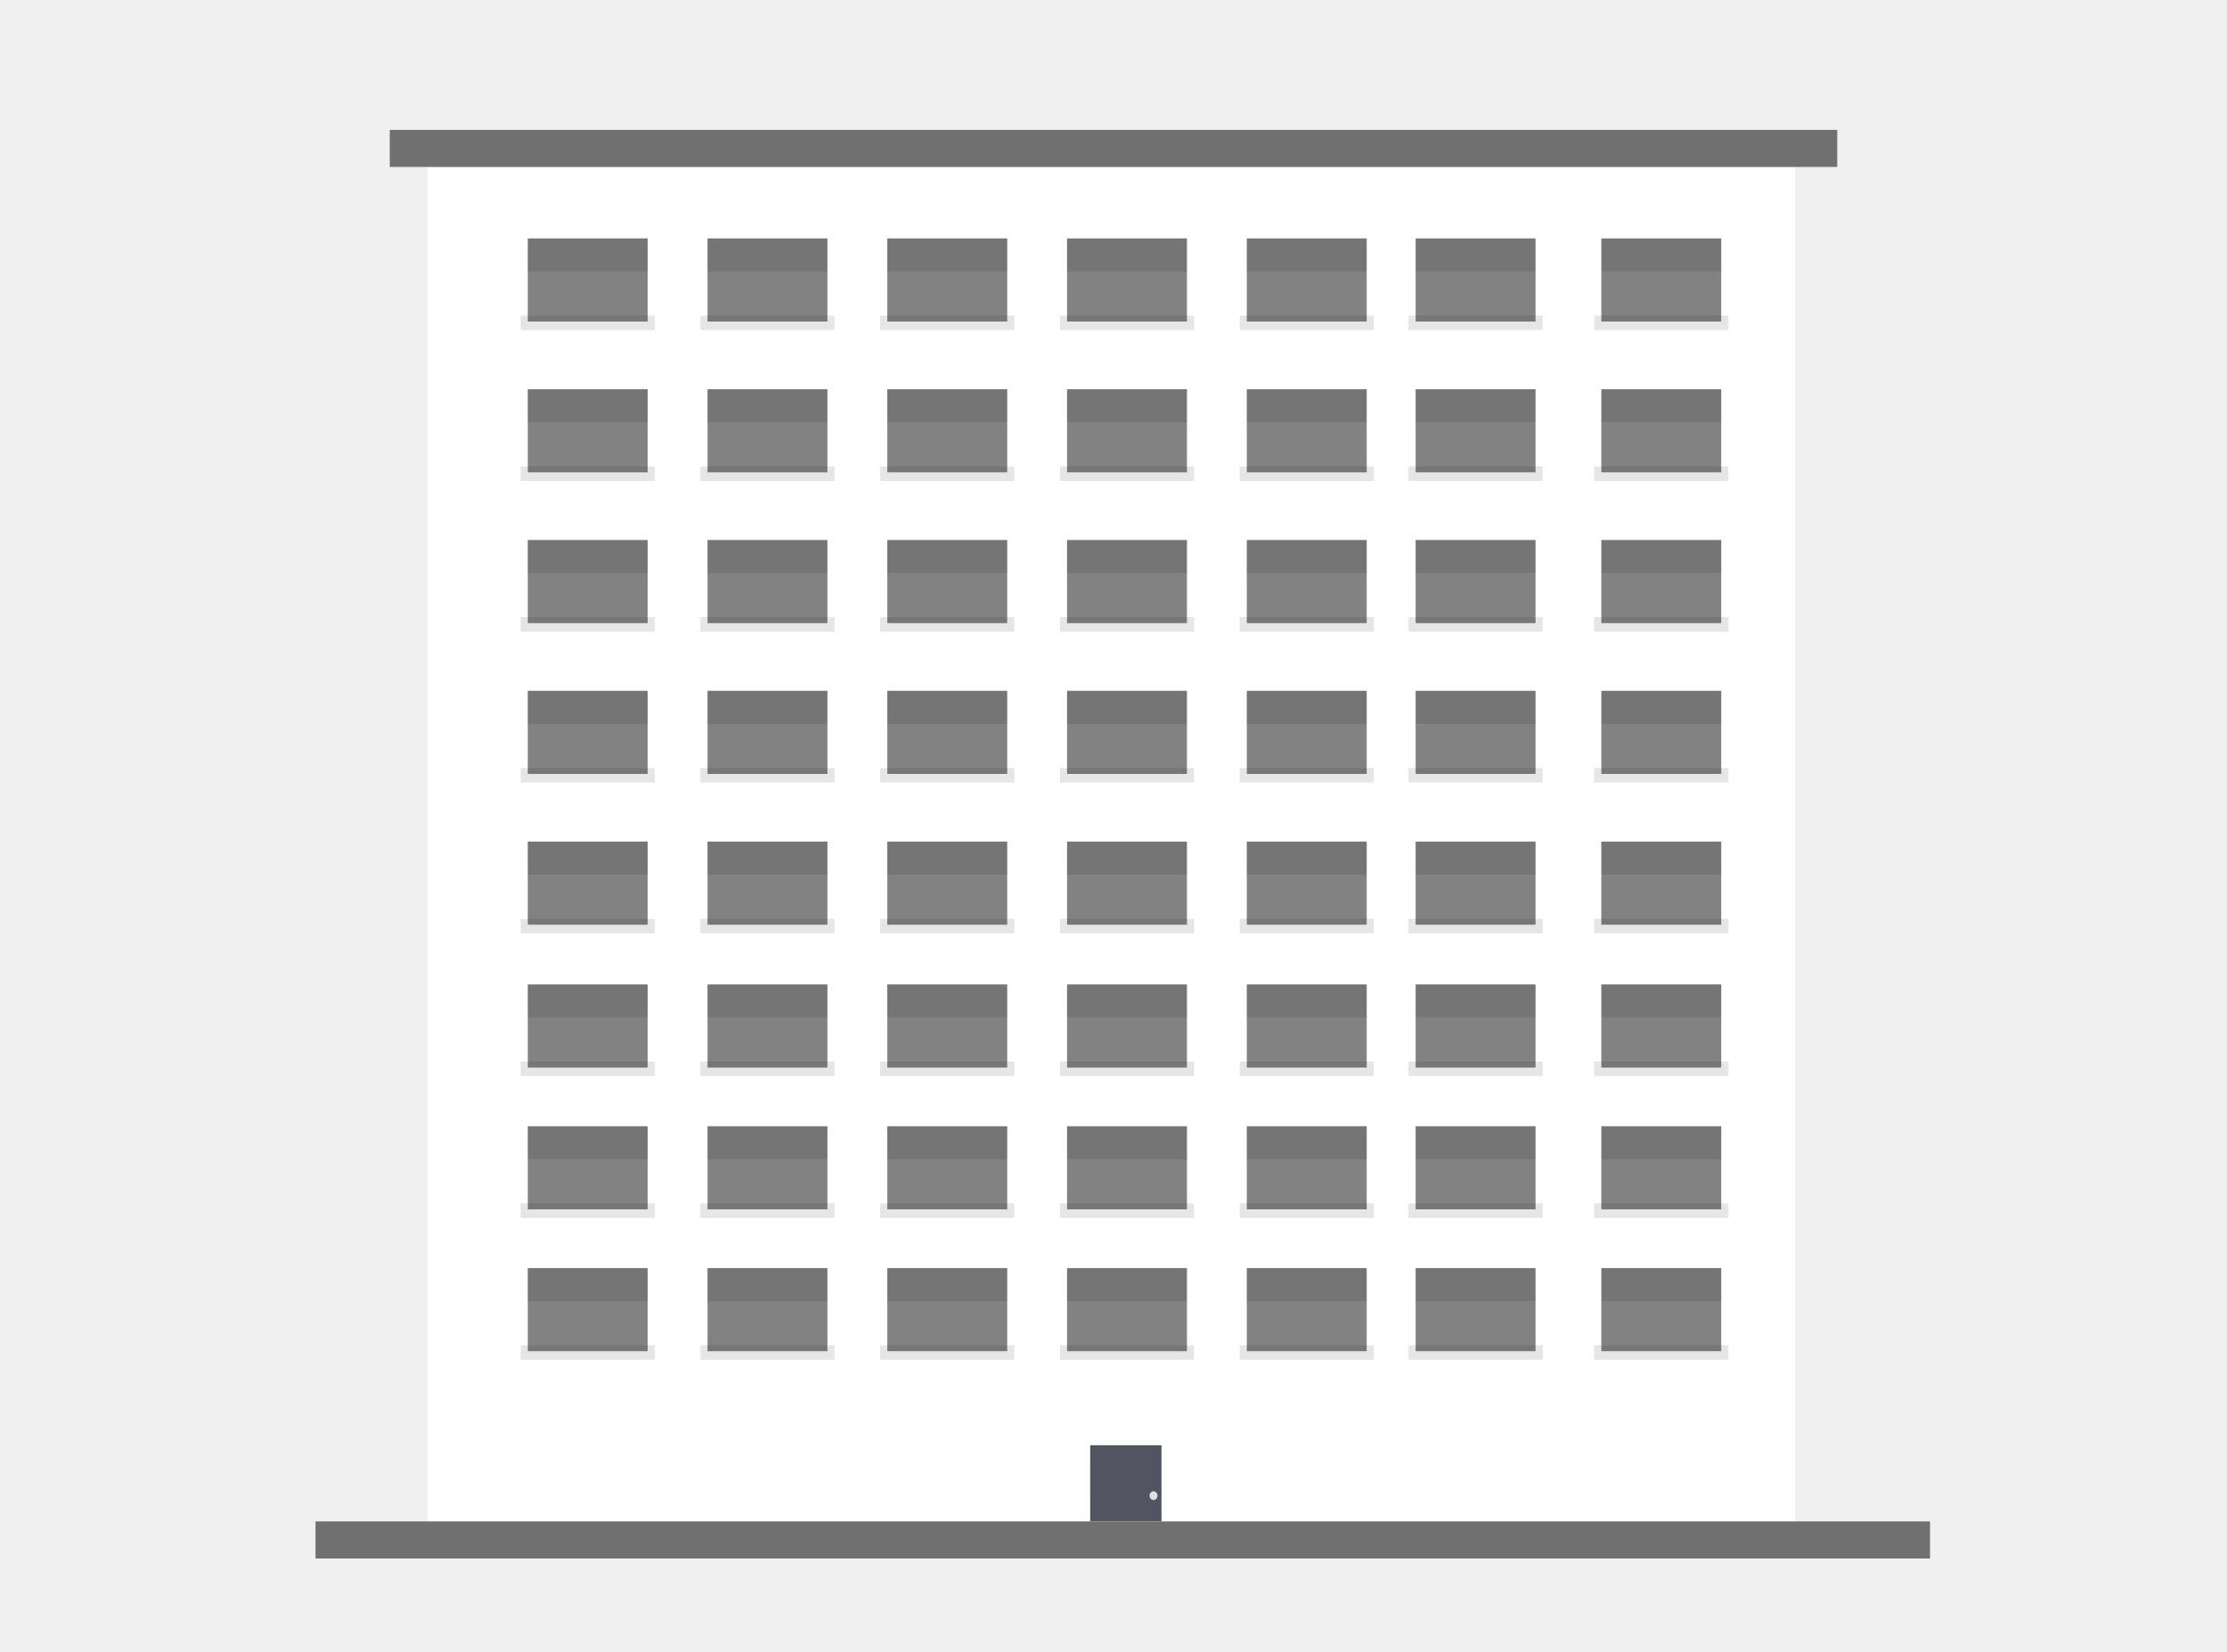
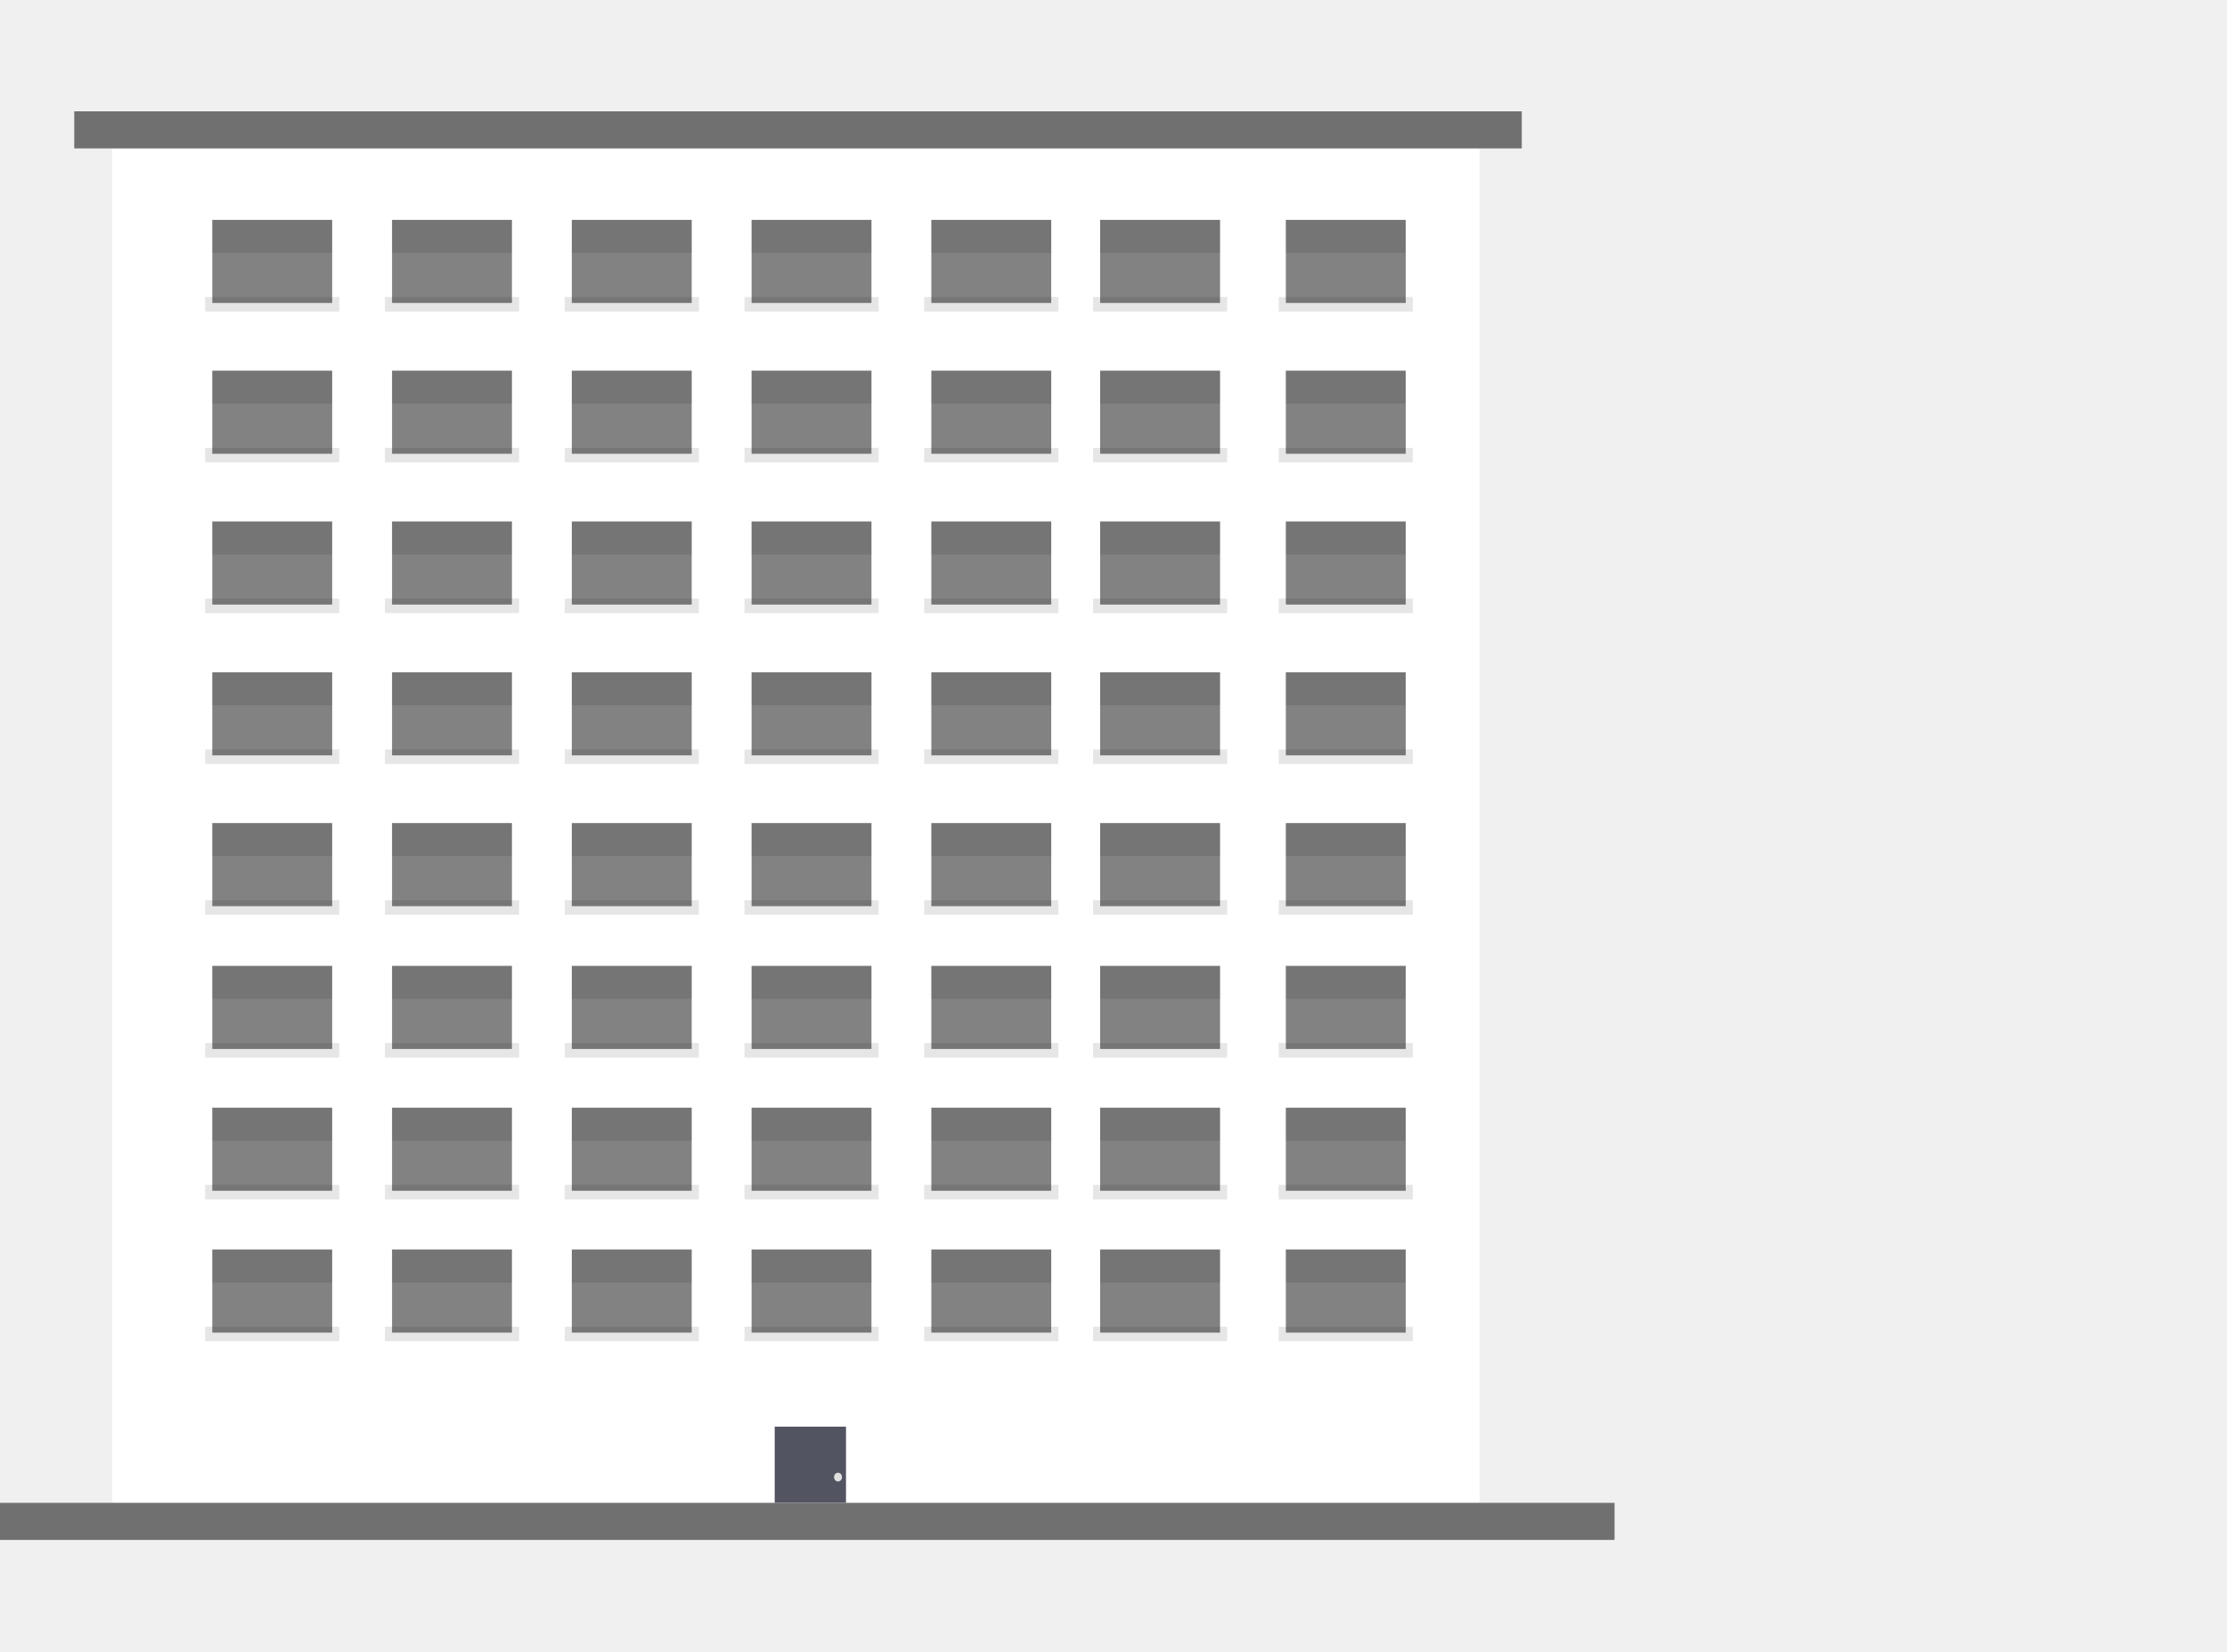
<svg xmlns="http://www.w3.org/2000/svg" width="120" height="89" viewBox="0 0 120 89">
  <defs>
    <clipPath id="clip-building-9">
      <rect width="120" height="89" />
    </clipPath>
  </defs>
  <g id="building-9" clip-path="url(#clip-building-9)">
-     <g id="Group_906" data-name="Group 906" transform="translate(21.226 6.568)">
+     <g id="Group_906" data-name="Group 906" transform="translate(4.226 5.568)">
      <g id="Group_900" data-name="Group 900">
        <g id="Group_899" data-name="Group 899">
          <g id="Group_871" data-name="Group 871">
            <g id="Group_870" data-name="Group 870" transform="translate(1.819 0.956)">
              <g id="Group_869" data-name="Group 869">
                <rect id="Rectangle_501" data-name="Rectangle 501" width="73.681" height="75.822" fill="#fff" />
                <g id="Group_830" data-name="Group 830" transform="translate(5.01 5.327)">
                  <rect id="Rectangle_332" data-name="Rectangle 332" width="7.228" height="0.782" transform="translate(0 4.159)" opacity="0.1" />
                  <rect id="Rectangle_333" data-name="Rectangle 333" width="6.46" height="4.479" transform="translate(0.384 0)" fill="#060606" opacity="0.5" />
                  <g id="Group_536" data-name="Group 536" transform="translate(0.384 0)" opacity="0.1">
                    <rect id="Rectangle_335" data-name="Rectangle 335" width="6.46" height="1.777" />
                  </g>
                </g>
                <g id="Group_835" data-name="Group 835" transform="translate(14.696 5.327)">
                  <rect id="Rectangle_332-2" data-name="Rectangle 332" width="7.228" height="0.782" transform="translate(0 4.159)" opacity="0.1" />
                  <rect id="Rectangle_333-2" data-name="Rectangle 333" width="6.46" height="4.479" transform="translate(0.384 0)" fill="#060606" opacity="0.5" />
                  <g id="Group_536-2" data-name="Group 536" transform="translate(0.384 0)" opacity="0.1">
                    <rect id="Rectangle_335-2" data-name="Rectangle 335" width="6.46" height="1.777" />
                  </g>
                </g>
                <g id="Group_844" data-name="Group 844" transform="translate(24.383 5.327)">
                  <rect id="Rectangle_332-3" data-name="Rectangle 332" width="7.228" height="0.782" transform="translate(0 4.159)" opacity="0.1" />
                  <rect id="Rectangle_333-3" data-name="Rectangle 333" width="6.46" height="4.479" transform="translate(0.384 0)" fill="#060606" opacity="0.5" />
                  <g id="Group_536-3" data-name="Group 536" transform="translate(0.384 0)" opacity="0.1">
                    <rect id="Rectangle_335-3" data-name="Rectangle 335" width="6.46" height="1.777" />
                  </g>
                </g>
                <g id="Group_852" data-name="Group 852" transform="translate(34.069 5.327)">
                  <rect id="Rectangle_332-4" data-name="Rectangle 332" width="7.228" height="0.782" transform="translate(0 4.159)" opacity="0.1" />
                  <rect id="Rectangle_333-4" data-name="Rectangle 333" width="6.46" height="4.479" transform="translate(0.384 0)" fill="#060606" opacity="0.5" />
                  <g id="Group_536-4" data-name="Group 536" transform="translate(0.384 0)" opacity="0.1">
                    <rect id="Rectangle_335-4" data-name="Rectangle 335" width="6.46" height="1.777" />
                  </g>
                </g>
                <g id="Group_865" data-name="Group 865" transform="translate(43.755 5.327)">
                  <rect id="Rectangle_332-5" data-name="Rectangle 332" width="7.228" height="0.782" transform="translate(0 4.159)" opacity="0.1" />
                  <rect id="Rectangle_333-5" data-name="Rectangle 333" width="6.46" height="4.479" transform="translate(0.384 0)" fill="#060606" opacity="0.5" />
                  <g id="Group_536-5" data-name="Group 536" transform="translate(0.384 0)" opacity="0.1">
                    <rect id="Rectangle_335-5" data-name="Rectangle 335" width="6.46" height="1.777" />
                  </g>
                </g>
                <g id="Group_873" data-name="Group 873" transform="translate(52.852 5.327)">
                  <rect id="Rectangle_332-6" data-name="Rectangle 332" width="7.228" height="0.782" transform="translate(0 4.159)" opacity="0.1" />
                  <rect id="Rectangle_333-6" data-name="Rectangle 333" width="6.46" height="4.479" transform="translate(0.384 0)" fill="#060606" opacity="0.5" />
                  <g id="Group_536-6" data-name="Group 536" transform="translate(0.384 0)" opacity="0.1">
                    <rect id="Rectangle_335-6" data-name="Rectangle 335" width="6.46" height="1.777" />
                  </g>
                </g>
                <g id="Group_897" data-name="Group 897" transform="translate(62.858 5.327)">
                  <rect id="Rectangle_332-7" data-name="Rectangle 332" width="7.228" height="0.782" transform="translate(0 4.159)" opacity="0.1" />
                  <rect id="Rectangle_333-7" data-name="Rectangle 333" width="6.46" height="4.479" transform="translate(0.384 0)" fill="#060606" opacity="0.5" />
                  <g id="Group_536-7" data-name="Group 536" transform="translate(0.384 0)" opacity="0.1">
                    <rect id="Rectangle_335-7" data-name="Rectangle 335" width="6.46" height="1.777" />
                  </g>
                </g>
                <g id="Group_831" data-name="Group 831" transform="translate(5.01 13.455)">
                  <rect id="Rectangle_332-8" data-name="Rectangle 332" width="7.228" height="0.782" transform="translate(0 4.159)" opacity="0.1" />
                  <rect id="Rectangle_333-8" data-name="Rectangle 333" width="6.46" height="4.479" transform="translate(0.384 0)" fill="#060606" opacity="0.5" />
                  <g id="Group_536-8" data-name="Group 536" transform="translate(0.384 0)" opacity="0.1">
                    <rect id="Rectangle_335-8" data-name="Rectangle 335" width="6.46" height="1.777" />
                  </g>
                </g>
                <g id="Group_836" data-name="Group 836" transform="translate(14.696 13.455)">
                  <rect id="Rectangle_332-9" data-name="Rectangle 332" width="7.228" height="0.782" transform="translate(0 4.159)" opacity="0.1" />
                  <rect id="Rectangle_333-9" data-name="Rectangle 333" width="6.46" height="4.479" transform="translate(0.384 0)" fill="#060606" opacity="0.5" />
                  <g id="Group_536-9" data-name="Group 536" transform="translate(0.384 0)" opacity="0.1">
                    <rect id="Rectangle_335-9" data-name="Rectangle 335" width="6.46" height="1.777" />
                  </g>
                </g>
                <g id="Group_842" data-name="Group 842" transform="translate(24.383 13.455)">
                  <rect id="Rectangle_332-10" data-name="Rectangle 332" width="7.228" height="0.782" transform="translate(0 4.159)" opacity="0.1" />
                  <rect id="Rectangle_333-10" data-name="Rectangle 333" width="6.46" height="4.479" transform="translate(0.384 0)" fill="#060606" opacity="0.5" />
                  <g id="Group_536-10" data-name="Group 536" transform="translate(0.384 0)" opacity="0.1">
                    <rect id="Rectangle_335-10" data-name="Rectangle 335" width="6.46" height="1.777" />
                  </g>
                </g>
                <g id="Group_851" data-name="Group 851" transform="translate(34.069 13.455)">
                  <rect id="Rectangle_332-11" data-name="Rectangle 332" width="7.228" height="0.782" transform="translate(0 4.159)" opacity="0.1" />
                  <rect id="Rectangle_333-11" data-name="Rectangle 333" width="6.46" height="4.479" transform="translate(0.384 0)" fill="#060606" opacity="0.5" />
                  <g id="Group_536-11" data-name="Group 536" transform="translate(0.384 0)" opacity="0.1">
                    <rect id="Rectangle_335-11" data-name="Rectangle 335" width="6.46" height="1.777" />
                  </g>
                </g>
                <g id="Group_866" data-name="Group 866" transform="translate(43.755 13.455)">
                  <rect id="Rectangle_332-12" data-name="Rectangle 332" width="7.228" height="0.782" transform="translate(0 4.159)" opacity="0.1" />
                  <rect id="Rectangle_333-12" data-name="Rectangle 333" width="6.46" height="4.479" transform="translate(0.384 0)" fill="#060606" opacity="0.5" />
                  <g id="Group_536-12" data-name="Group 536" transform="translate(0.384 0)" opacity="0.1">
                    <rect id="Rectangle_335-12" data-name="Rectangle 335" width="6.46" height="1.777" />
                  </g>
                </g>
                <g id="Group_874" data-name="Group 874" transform="translate(52.852 13.455)">
                  <rect id="Rectangle_332-13" data-name="Rectangle 332" width="7.228" height="0.782" transform="translate(0 4.159)" opacity="0.1" />
                  <rect id="Rectangle_333-13" data-name="Rectangle 333" width="6.46" height="4.479" transform="translate(0.384 0)" fill="#060606" opacity="0.5" />
                  <g id="Group_536-13" data-name="Group 536" transform="translate(0.384 0)" opacity="0.1">
                    <rect id="Rectangle_335-13" data-name="Rectangle 335" width="6.46" height="1.777" />
                  </g>
                </g>
                <g id="Group_898" data-name="Group 898" transform="translate(62.858 13.455)">
                  <rect id="Rectangle_332-14" data-name="Rectangle 332" width="7.228" height="0.782" transform="translate(0 4.159)" opacity="0.1" />
                  <rect id="Rectangle_333-14" data-name="Rectangle 333" width="6.46" height="4.479" transform="translate(0.384 0)" fill="#060606" opacity="0.5" />
                  <g id="Group_536-14" data-name="Group 536" transform="translate(0.384 0)" opacity="0.1">
                    <rect id="Rectangle_335-14" data-name="Rectangle 335" width="6.46" height="1.777" />
                  </g>
                </g>
                <g id="Group_832" data-name="Group 832" transform="translate(5.01 21.582)">
                  <rect id="Rectangle_332-15" data-name="Rectangle 332" width="7.228" height="0.782" transform="translate(0 4.159)" opacity="0.1" />
                  <rect id="Rectangle_333-15" data-name="Rectangle 333" width="6.46" height="4.479" transform="translate(0.384 0)" fill="#060606" opacity="0.5" />
                  <g id="Group_536-15" data-name="Group 536" transform="translate(0.384 0)" opacity="0.1">
                    <rect id="Rectangle_335-15" data-name="Rectangle 335" width="6.46" height="1.777" />
                  </g>
                </g>
                <g id="Group_837" data-name="Group 837" transform="translate(14.696 21.582)">
                  <rect id="Rectangle_332-16" data-name="Rectangle 332" width="7.228" height="0.782" transform="translate(0 4.159)" opacity="0.1" />
                  <rect id="Rectangle_333-16" data-name="Rectangle 333" width="6.46" height="4.479" transform="translate(0.384 0)" fill="#060606" opacity="0.5" />
                  <g id="Group_536-16" data-name="Group 536" transform="translate(0.384 0)" opacity="0.1">
                    <rect id="Rectangle_335-16" data-name="Rectangle 335" width="6.46" height="1.777" />
                  </g>
                </g>
                <g id="Group_843" data-name="Group 843" transform="translate(24.383 21.582)">
                  <rect id="Rectangle_332-17" data-name="Rectangle 332" width="7.228" height="0.782" transform="translate(0 4.159)" opacity="0.1" />
                  <rect id="Rectangle_333-17" data-name="Rectangle 333" width="6.46" height="4.479" transform="translate(0.384 0)" fill="#060606" opacity="0.5" />
                  <g id="Group_536-17" data-name="Group 536" transform="translate(0.384 0)" opacity="0.1">
                    <rect id="Rectangle_335-17" data-name="Rectangle 335" width="6.46" height="1.777" />
                  </g>
                </g>
                <g id="Group_849" data-name="Group 849" transform="translate(34.069 21.582)">
                  <rect id="Rectangle_332-18" data-name="Rectangle 332" width="7.228" height="0.782" transform="translate(0 4.159)" opacity="0.1" />
                  <rect id="Rectangle_333-18" data-name="Rectangle 333" width="6.46" height="4.479" transform="translate(0.384 0)" fill="#060606" opacity="0.5" />
                  <g id="Group_536-18" data-name="Group 536" transform="translate(0.384 0)" opacity="0.1">
                    <rect id="Rectangle_335-18" data-name="Rectangle 335" width="6.46" height="1.777" />
                  </g>
                </g>
                <g id="Group_863" data-name="Group 863" transform="translate(43.755 21.582)">
                  <rect id="Rectangle_332-19" data-name="Rectangle 332" width="7.228" height="0.782" transform="translate(0 4.159)" opacity="0.1" />
                  <rect id="Rectangle_333-19" data-name="Rectangle 333" width="6.46" height="4.479" transform="translate(0.384 0)" fill="#060606" opacity="0.5" />
                  <g id="Group_536-19" data-name="Group 536" transform="translate(0.384 0)" opacity="0.1">
                    <rect id="Rectangle_335-19" data-name="Rectangle 335" width="6.46" height="1.777" />
                  </g>
                </g>
                <g id="Group_875" data-name="Group 875" transform="translate(52.852 21.582)">
                  <rect id="Rectangle_332-20" data-name="Rectangle 332" width="7.228" height="0.782" transform="translate(0 4.159)" opacity="0.1" />
                  <rect id="Rectangle_333-20" data-name="Rectangle 333" width="6.46" height="4.479" transform="translate(0.384 0)" fill="#060606" opacity="0.5" />
                  <g id="Group_536-20" data-name="Group 536" transform="translate(0.384 0)" opacity="0.1">
                    <rect id="Rectangle_335-20" data-name="Rectangle 335" width="6.46" height="1.777" />
                  </g>
                </g>
                <g id="Group_896" data-name="Group 896" transform="translate(62.858 21.582)">
                  <rect id="Rectangle_332-21" data-name="Rectangle 332" width="7.228" height="0.782" transform="translate(0 4.159)" opacity="0.1" />
                  <rect id="Rectangle_333-21" data-name="Rectangle 333" width="6.46" height="4.479" transform="translate(0.384 0)" fill="#060606" opacity="0.5" />
                  <g id="Group_536-21" data-name="Group 536" transform="translate(0.384 0)" opacity="0.1">
                    <rect id="Rectangle_335-21" data-name="Rectangle 335" width="6.46" height="1.777" />
                  </g>
                </g>
                <g id="Group_833" data-name="Group 833" transform="translate(5.01 29.71)">
                  <rect id="Rectangle_332-22" data-name="Rectangle 332" width="7.228" height="0.782" transform="translate(0 4.159)" opacity="0.1" />
                  <rect id="Rectangle_333-22" data-name="Rectangle 333" width="6.46" height="4.479" transform="translate(0.384 0)" fill="#060606" opacity="0.5" />
                  <g id="Group_536-22" data-name="Group 536" transform="translate(0.384 0)" opacity="0.1">
                    <rect id="Rectangle_335-22" data-name="Rectangle 335" width="6.46" height="1.777" />
                  </g>
                </g>
                <g id="Group_859" data-name="Group 859" transform="translate(5.01 45.535)">
                  <rect id="Rectangle_332-23" data-name="Rectangle 332" width="7.228" height="0.782" transform="translate(0 4.159)" opacity="0.1" />
                  <rect id="Rectangle_333-23" data-name="Rectangle 333" width="6.46" height="4.479" transform="translate(0.384 0)" fill="#060606" opacity="0.5" />
                  <g id="Group_536-23" data-name="Group 536" transform="translate(0.384 0)" opacity="0.1">
                    <rect id="Rectangle_335-23" data-name="Rectangle 335" width="6.46" height="1.777" />
                  </g>
                </g>
                <g id="Group_879" data-name="Group 879" transform="translate(5.01 53.179)">
                  <rect id="Rectangle_332-24" data-name="Rectangle 332" width="7.228" height="0.782" transform="translate(0 4.159)" opacity="0.1" />
                  <rect id="Rectangle_333-24" data-name="Rectangle 333" width="6.46" height="4.479" transform="translate(0.384 0)" fill="#060606" opacity="0.5" />
                  <g id="Group_536-24" data-name="Group 536" transform="translate(0.384 0)" opacity="0.1">
                    <rect id="Rectangle_335-24" data-name="Rectangle 335" width="6.46" height="1.777" />
                  </g>
                </g>
                <g id="Group_885" data-name="Group 885" transform="translate(5.01 60.824)">
                  <rect id="Rectangle_332-25" data-name="Rectangle 332" width="7.228" height="0.782" transform="translate(0 4.159)" opacity="0.1" />
                  <rect id="Rectangle_333-25" data-name="Rectangle 333" width="6.46" height="4.479" transform="translate(0.384 0)" fill="#060606" opacity="0.5" />
                  <g id="Group_536-25" data-name="Group 536" transform="translate(0.384 0)" opacity="0.1">
                    <rect id="Rectangle_335-25" data-name="Rectangle 335" width="6.46" height="1.777" />
                  </g>
                </g>
                <g id="Group_838" data-name="Group 838" transform="translate(14.696 29.71)">
                  <rect id="Rectangle_332-26" data-name="Rectangle 332" width="7.228" height="0.782" transform="translate(0 4.159)" opacity="0.1" />
                  <rect id="Rectangle_333-26" data-name="Rectangle 333" width="6.46" height="4.479" transform="translate(0.384 0)" fill="#060606" opacity="0.5" />
                  <g id="Group_536-26" data-name="Group 536" transform="translate(0.384 0)" opacity="0.1">
                    <rect id="Rectangle_335-26" data-name="Rectangle 335" width="6.46" height="1.777" />
                  </g>
                </g>
                <g id="Group_856" data-name="Group 856" transform="translate(14.696 45.535)">
                  <rect id="Rectangle_332-27" data-name="Rectangle 332" width="7.228" height="0.782" transform="translate(0 4.159)" opacity="0.1" />
                  <rect id="Rectangle_333-27" data-name="Rectangle 333" width="6.46" height="4.479" transform="translate(0.384 0)" fill="#060606" opacity="0.5" />
                  <g id="Group_536-27" data-name="Group 536" transform="translate(0.384 0)" opacity="0.1">
                    <rect id="Rectangle_335-27" data-name="Rectangle 335" width="6.46" height="1.777" />
                  </g>
                </g>
                <g id="Group_880" data-name="Group 880" transform="translate(14.696 53.179)">
                  <rect id="Rectangle_332-28" data-name="Rectangle 332" width="7.228" height="0.782" transform="translate(0 4.159)" opacity="0.1" />
                  <rect id="Rectangle_333-28" data-name="Rectangle 333" width="6.46" height="4.479" transform="translate(0.384 0)" fill="#060606" opacity="0.5" />
                  <g id="Group_536-28" data-name="Group 536" transform="translate(0.384 0)" opacity="0.1">
                    <rect id="Rectangle_335-28" data-name="Rectangle 335" width="6.46" height="1.777" />
                  </g>
                </g>
                <g id="Group_886" data-name="Group 886" transform="translate(14.696 60.824)">
                  <rect id="Rectangle_332-29" data-name="Rectangle 332" width="7.228" height="0.782" transform="translate(0 4.159)" opacity="0.1" />
                  <rect id="Rectangle_333-29" data-name="Rectangle 333" width="6.46" height="4.479" transform="translate(0.384 0)" fill="#060606" opacity="0.5" />
                  <g id="Group_536-29" data-name="Group 536" transform="translate(0.384 0)" opacity="0.1">
                    <rect id="Rectangle_335-29" data-name="Rectangle 335" width="6.46" height="1.777" />
                  </g>
                </g>
                <g id="Group_841" data-name="Group 841" transform="translate(24.383 29.71)">
                  <rect id="Rectangle_332-30" data-name="Rectangle 332" width="7.228" height="0.782" transform="translate(0 4.159)" opacity="0.1" />
                  <rect id="Rectangle_333-30" data-name="Rectangle 333" width="6.46" height="4.479" transform="translate(0.384 0)" fill="#060606" opacity="0.5" />
                  <g id="Group_536-30" data-name="Group 536" transform="translate(0.384 0)" opacity="0.1">
                    <rect id="Rectangle_335-30" data-name="Rectangle 335" width="6.46" height="1.777" />
                  </g>
                </g>
                <g id="Group_857" data-name="Group 857" transform="translate(24.383 45.535)">
                  <rect id="Rectangle_332-31" data-name="Rectangle 332" width="7.228" height="0.782" transform="translate(0 4.159)" opacity="0.1" />
                  <rect id="Rectangle_333-31" data-name="Rectangle 333" width="6.46" height="4.479" transform="translate(0.384 0)" fill="#060606" opacity="0.5" />
                  <g id="Group_536-31" data-name="Group 536" transform="translate(0.384 0)" opacity="0.1">
                    <rect id="Rectangle_335-31" data-name="Rectangle 335" width="6.46" height="1.777" />
                  </g>
                </g>
                <g id="Group_881" data-name="Group 881" transform="translate(24.383 53.179)">
                  <rect id="Rectangle_332-32" data-name="Rectangle 332" width="7.228" height="0.782" transform="translate(0 4.159)" opacity="0.1" />
                  <rect id="Rectangle_333-32" data-name="Rectangle 333" width="6.46" height="4.479" transform="translate(0.384 0)" fill="#060606" opacity="0.5" />
                  <g id="Group_536-32" data-name="Group 536" transform="translate(0.384 0)" opacity="0.1">
                    <rect id="Rectangle_335-32" data-name="Rectangle 335" width="6.46" height="1.777" />
                  </g>
                </g>
                <g id="Group_887" data-name="Group 887" transform="translate(24.383 60.824)">
                  <rect id="Rectangle_332-33" data-name="Rectangle 332" width="7.228" height="0.782" transform="translate(0 4.159)" opacity="0.1" />
                  <rect id="Rectangle_333-33" data-name="Rectangle 333" width="6.46" height="4.479" transform="translate(0.384 0)" fill="#060606" opacity="0.5" />
                  <g id="Group_536-33" data-name="Group 536" transform="translate(0.384 0)" opacity="0.1">
                    <rect id="Rectangle_335-33" data-name="Rectangle 335" width="6.46" height="1.777" />
                  </g>
                </g>
                <g id="Group_850" data-name="Group 850" transform="translate(34.069 29.71)">
                  <rect id="Rectangle_332-34" data-name="Rectangle 332" width="7.228" height="0.782" transform="translate(0 4.159)" opacity="0.1" />
                  <rect id="Rectangle_333-34" data-name="Rectangle 333" width="6.46" height="4.479" transform="translate(0.384 0)" fill="#060606" opacity="0.5" />
                  <g id="Group_536-34" data-name="Group 536" transform="translate(0.384 0)" opacity="0.1">
                    <rect id="Rectangle_335-34" data-name="Rectangle 335" width="6.46" height="1.777" />
                  </g>
                </g>
                <g id="Group_864" data-name="Group 864" transform="translate(43.755 29.71)">
                  <rect id="Rectangle_332-35" data-name="Rectangle 332" width="7.228" height="0.782" transform="translate(0 4.159)" opacity="0.1" />
                  <rect id="Rectangle_333-35" data-name="Rectangle 333" width="6.46" height="4.479" transform="translate(0.384 0)" fill="#060606" opacity="0.5" />
                  <g id="Group_536-35" data-name="Group 536" transform="translate(0.384 0)" opacity="0.1">
                    <rect id="Rectangle_335-35" data-name="Rectangle 335" width="6.46" height="1.777" />
                  </g>
                </g>
                <g id="Group_876" data-name="Group 876" transform="translate(52.852 29.71)">
                  <rect id="Rectangle_332-36" data-name="Rectangle 332" width="7.228" height="0.782" transform="translate(0 4.159)" opacity="0.1" />
                  <rect id="Rectangle_333-36" data-name="Rectangle 333" width="6.46" height="4.479" transform="translate(0.384 0)" fill="#060606" opacity="0.5" />
                  <g id="Group_536-36" data-name="Group 536" transform="translate(0.384 0)" opacity="0.1">
                    <rect id="Rectangle_335-36" data-name="Rectangle 335" width="6.46" height="1.777" />
                  </g>
                </g>
                <g id="Group_895" data-name="Group 895" transform="translate(62.858 29.71)">
                  <rect id="Rectangle_332-37" data-name="Rectangle 332" width="7.228" height="0.782" transform="translate(0 4.159)" opacity="0.1" />
                  <rect id="Rectangle_333-37" data-name="Rectangle 333" width="6.46" height="4.479" transform="translate(0.384 0)" fill="#060606" opacity="0.5" />
                  <g id="Group_536-37" data-name="Group 536" transform="translate(0.384 0)" opacity="0.1">
                    <rect id="Rectangle_335-37" data-name="Rectangle 335" width="6.46" height="1.777" />
                  </g>
                </g>
                <g id="Group_858" data-name="Group 858" transform="translate(34.069 45.535)">
                  <rect id="Rectangle_332-38" data-name="Rectangle 332" width="7.228" height="0.782" transform="translate(0 4.159)" opacity="0.1" />
                  <rect id="Rectangle_333-38" data-name="Rectangle 333" width="6.46" height="4.479" transform="translate(0.384 0)" fill="#060606" opacity="0.5" />
                  <g id="Group_536-38" data-name="Group 536" transform="translate(0.384 0)" opacity="0.1">
                    <rect id="Rectangle_335-38" data-name="Rectangle 335" width="6.46" height="1.777" />
                  </g>
                </g>
                <g id="Group_882" data-name="Group 882" transform="translate(34.069 53.179)">
                  <rect id="Rectangle_332-39" data-name="Rectangle 332" width="7.228" height="0.782" transform="translate(0 4.159)" opacity="0.1" />
                  <rect id="Rectangle_333-39" data-name="Rectangle 333" width="6.46" height="4.479" transform="translate(0.384 0)" fill="#060606" opacity="0.5" />
                  <g id="Group_536-39" data-name="Group 536" transform="translate(0.384 0)" opacity="0.1">
                    <rect id="Rectangle_335-39" data-name="Rectangle 335" width="6.46" height="1.777" />
                  </g>
                </g>
                <g id="Group_888" data-name="Group 888" transform="translate(34.069 60.824)">
                  <rect id="Rectangle_332-40" data-name="Rectangle 332" width="7.228" height="0.782" transform="translate(0 4.159)" opacity="0.1" />
                  <rect id="Rectangle_333-40" data-name="Rectangle 333" width="6.46" height="4.479" transform="translate(0.384 0)" fill="#060606" opacity="0.5" />
                  <g id="Group_536-40" data-name="Group 536" transform="translate(0.384 0)" opacity="0.1">
                    <rect id="Rectangle_335-40" data-name="Rectangle 335" width="6.46" height="1.777" />
                  </g>
                </g>
                <g id="Group_861" data-name="Group 861" transform="translate(43.755 45.535)">
                  <rect id="Rectangle_332-41" data-name="Rectangle 332" width="7.228" height="0.782" transform="translate(0 4.159)" opacity="0.1" />
                  <rect id="Rectangle_333-41" data-name="Rectangle 333" width="6.46" height="4.479" transform="translate(0.384 0)" fill="#060606" opacity="0.5" />
                  <g id="Group_536-41" data-name="Group 536" transform="translate(0.384 0)" opacity="0.1">
                    <rect id="Rectangle_335-41" data-name="Rectangle 335" width="6.46" height="1.777" />
                  </g>
                </g>
                <g id="Group_883" data-name="Group 883" transform="translate(43.755 53.179)">
                  <rect id="Rectangle_332-42" data-name="Rectangle 332" width="7.228" height="0.782" transform="translate(0 4.159)" opacity="0.1" />
                  <rect id="Rectangle_333-42" data-name="Rectangle 333" width="6.46" height="4.479" transform="translate(0.384 0)" fill="#060606" opacity="0.5" />
                  <g id="Group_536-42" data-name="Group 536" transform="translate(0.384 0)" opacity="0.1">
                    <rect id="Rectangle_335-42" data-name="Rectangle 335" width="6.46" height="1.777" />
                  </g>
                </g>
                <g id="Group_889" data-name="Group 889" transform="translate(43.755 60.824)">
                  <rect id="Rectangle_332-43" data-name="Rectangle 332" width="7.228" height="0.782" transform="translate(0 4.159)" opacity="0.1" />
                  <rect id="Rectangle_333-43" data-name="Rectangle 333" width="6.46" height="4.479" transform="translate(0.384 0)" fill="#060606" opacity="0.5" />
                  <g id="Group_536-43" data-name="Group 536" transform="translate(0.384 0)" opacity="0.1">
                    <rect id="Rectangle_335-43" data-name="Rectangle 335" width="6.46" height="1.777" />
                  </g>
                </g>
                <g id="Group_878" data-name="Group 878" transform="translate(52.852 45.535)">
                  <rect id="Rectangle_332-44" data-name="Rectangle 332" width="7.228" height="0.782" transform="translate(0 4.159)" opacity="0.1" />
                  <rect id="Rectangle_333-44" data-name="Rectangle 333" width="6.46" height="4.479" transform="translate(0.384 0)" fill="#060606" opacity="0.5" />
                  <g id="Group_536-44" data-name="Group 536" transform="translate(0.384 0)" opacity="0.1">
                    <rect id="Rectangle_335-44" data-name="Rectangle 335" width="6.46" height="1.777" />
                  </g>
                </g>
                <g id="Group_891" data-name="Group 891" transform="translate(62.858 45.535)">
                  <rect id="Rectangle_332-45" data-name="Rectangle 332" width="7.228" height="0.782" transform="translate(0 4.159)" opacity="0.1" />
                  <rect id="Rectangle_333-45" data-name="Rectangle 333" width="6.46" height="4.479" transform="translate(0.384 0)" fill="#060606" opacity="0.5" />
                  <g id="Group_536-45" data-name="Group 536" transform="translate(0.384 0)" opacity="0.1">
                    <rect id="Rectangle_335-45" data-name="Rectangle 335" width="6.46" height="1.777" />
                  </g>
                </g>
                <g id="Group_884" data-name="Group 884" transform="translate(52.852 53.179)">
                  <rect id="Rectangle_332-46" data-name="Rectangle 332" width="7.228" height="0.782" transform="translate(0 4.159)" opacity="0.1" />
                  <rect id="Rectangle_333-46" data-name="Rectangle 333" width="6.46" height="4.479" transform="translate(0.384 0)" fill="#060606" opacity="0.5" />
                  <g id="Group_536-46" data-name="Group 536" transform="translate(0.384 0)" opacity="0.1">
                    <rect id="Rectangle_335-46" data-name="Rectangle 335" width="6.46" height="1.777" />
                  </g>
                </g>
                <g id="Group_892" data-name="Group 892" transform="translate(62.858 53.179)">
                  <rect id="Rectangle_332-47" data-name="Rectangle 332" width="7.228" height="0.782" transform="translate(0 4.159)" opacity="0.1" />
                  <rect id="Rectangle_333-47" data-name="Rectangle 333" width="6.46" height="4.479" transform="translate(0.384 0)" fill="#060606" opacity="0.5" />
                  <g id="Group_536-47" data-name="Group 536" transform="translate(0.384 0)" opacity="0.1">
                    <rect id="Rectangle_335-47" data-name="Rectangle 335" width="6.46" height="1.777" />
                  </g>
                </g>
                <g id="Group_890" data-name="Group 890" transform="translate(52.852 60.824)">
                  <rect id="Rectangle_332-48" data-name="Rectangle 332" width="7.228" height="0.782" transform="translate(0 4.159)" opacity="0.1" />
                  <rect id="Rectangle_333-48" data-name="Rectangle 333" width="6.46" height="4.479" transform="translate(0.384 0)" fill="#060606" opacity="0.5" />
                  <g id="Group_536-48" data-name="Group 536" transform="translate(0.384 0)" opacity="0.1">
                    <rect id="Rectangle_335-48" data-name="Rectangle 335" width="6.46" height="1.777" />
                  </g>
                </g>
                <g id="Group_893" data-name="Group 893" transform="translate(62.858 60.824)">
                  <rect id="Rectangle_332-49" data-name="Rectangle 332" width="7.228" height="0.782" transform="translate(0 4.159)" opacity="0.1" />
                  <rect id="Rectangle_333-49" data-name="Rectangle 333" width="6.46" height="4.479" transform="translate(0.384 0)" fill="#060606" opacity="0.5" />
                  <g id="Group_536-49" data-name="Group 536" transform="translate(0.384 0)" opacity="0.1">
                    <rect id="Rectangle_335-49" data-name="Rectangle 335" width="6.46" height="1.777" />
                  </g>
                </g>
                <g id="Group_834" data-name="Group 834" transform="translate(5.01 37.838)">
                  <rect id="Rectangle_332-50" data-name="Rectangle 332" width="7.228" height="0.782" transform="translate(0 4.159)" opacity="0.1" />
                  <rect id="Rectangle_333-50" data-name="Rectangle 333" width="6.46" height="4.479" transform="translate(0.384 0)" fill="#060606" opacity="0.5" />
                  <g id="Group_536-50" data-name="Group 536" transform="translate(0.384 0)" opacity="0.1">
                    <rect id="Rectangle_335-50" data-name="Rectangle 335" width="6.46" height="1.777" />
                  </g>
                </g>
                <g id="Group_839" data-name="Group 839" transform="translate(14.696 37.838)">
                  <rect id="Rectangle_332-51" data-name="Rectangle 332" width="7.228" height="0.782" transform="translate(0 4.159)" opacity="0.1" />
                  <rect id="Rectangle_333-51" data-name="Rectangle 333" width="6.46" height="4.479" transform="translate(0.384 0)" fill="#060606" opacity="0.5" />
                  <g id="Group_536-51" data-name="Group 536" transform="translate(0.384 0)" opacity="0.1">
                    <rect id="Rectangle_335-51" data-name="Rectangle 335" width="6.46" height="1.777" />
                  </g>
                </g>
                <g id="Group_840" data-name="Group 840" transform="translate(24.383 37.838)">
                  <rect id="Rectangle_332-52" data-name="Rectangle 332" width="7.228" height="0.782" transform="translate(0 4.159)" opacity="0.1" />
                  <rect id="Rectangle_333-52" data-name="Rectangle 333" width="6.46" height="4.479" transform="translate(0.384 0)" fill="#060606" opacity="0.5" />
                  <g id="Group_536-52" data-name="Group 536" transform="translate(0.384 0)" opacity="0.1">
                    <rect id="Rectangle_335-52" data-name="Rectangle 335" width="6.46" height="1.777" />
                  </g>
                </g>
                <g id="Group_848" data-name="Group 848" transform="translate(34.069 37.838)">
                  <rect id="Rectangle_332-53" data-name="Rectangle 332" width="7.228" height="0.782" transform="translate(0 4.159)" opacity="0.1" />
                  <rect id="Rectangle_333-53" data-name="Rectangle 333" width="6.46" height="4.479" transform="translate(0.384 0)" fill="#060606" opacity="0.5" />
                  <g id="Group_536-53" data-name="Group 536" transform="translate(0.384 0)" opacity="0.1">
                    <rect id="Rectangle_335-53" data-name="Rectangle 335" width="6.46" height="1.777" />
                  </g>
                </g>
                <g id="Group_862" data-name="Group 862" transform="translate(43.755 37.838)">
                  <rect id="Rectangle_332-54" data-name="Rectangle 332" width="7.228" height="0.782" transform="translate(0 4.159)" opacity="0.1" />
                  <rect id="Rectangle_333-54" data-name="Rectangle 333" width="6.46" height="4.479" transform="translate(0.384 0)" fill="#060606" opacity="0.5" />
                  <g id="Group_536-54" data-name="Group 536" transform="translate(0.384 0)" opacity="0.1">
                    <rect id="Rectangle_335-54" data-name="Rectangle 335" width="6.46" height="1.777" />
                  </g>
                </g>
                <g id="Group_877" data-name="Group 877" transform="translate(52.852 37.838)">
                  <rect id="Rectangle_332-55" data-name="Rectangle 332" width="7.228" height="0.782" transform="translate(0 4.159)" opacity="0.1" />
                  <rect id="Rectangle_333-55" data-name="Rectangle 333" width="6.46" height="4.479" transform="translate(0.384 0)" fill="#060606" opacity="0.5" />
                  <g id="Group_536-55" data-name="Group 536" transform="translate(0.384 0)" opacity="0.1">
                    <rect id="Rectangle_335-55" data-name="Rectangle 335" width="6.46" height="1.777" />
                  </g>
                </g>
                <g id="Group_894" data-name="Group 894" transform="translate(62.858 37.838)">
                  <rect id="Rectangle_332-56" data-name="Rectangle 332" width="7.228" height="0.782" transform="translate(0 4.159)" opacity="0.1" />
                  <rect id="Rectangle_333-56" data-name="Rectangle 333" width="6.46" height="4.479" transform="translate(0.384 0)" fill="#060606" opacity="0.5" />
                  <g id="Group_536-56" data-name="Group 536" transform="translate(0.384 0)" opacity="0.1">
                    <rect id="Rectangle_335-56" data-name="Rectangle 335" width="6.46" height="1.777" />
                  </g>
                </g>
              </g>
            </g>
            <g id="Rectangle_502" data-name="Rectangle 502" transform="translate(-0.226 0.432)" fill="#fff" stroke="#707070" stroke-width="1">
              <rect width="78" height="2" stroke="none" />
              <rect x="0.5" y="0.5" width="77" height="1" fill="none" />
            </g>
          </g>
          <g id="Group_872" data-name="Group 872" transform="translate(37.518 71.327)">
            <g id="Group_732" data-name="Group 732" transform="translate(0 0)">
              <g id="Group_737" data-name="Group 737">
                <rect id="Rectangle_331" data-name="Rectangle 331" width="3.842" height="5.437" fill="#535461" />
                <ellipse id="Ellipse_257" data-name="Ellipse 257" cx="0.215" cy="0.236" rx="0.215" ry="0.236" transform="translate(3.197 2.482)" fill="#e0e0e0" />
              </g>
            </g>
          </g>
        </g>
      </g>
    </g>
-     <g id="Rectangle_509" data-name="Rectangle 509" transform="translate(17 82)" fill="#fff" stroke="#707070" stroke-width="1">
+     <g id="Rectangle_509" data-name="Rectangle 509" transform="translate(0 81)" fill="#fff" stroke="#707070" stroke-width="1">
      <rect width="87" height="2" stroke="none" />
      <rect x="0.5" y="0.5" width="86" height="1" fill="none" />
    </g>
  </g>
</svg>
